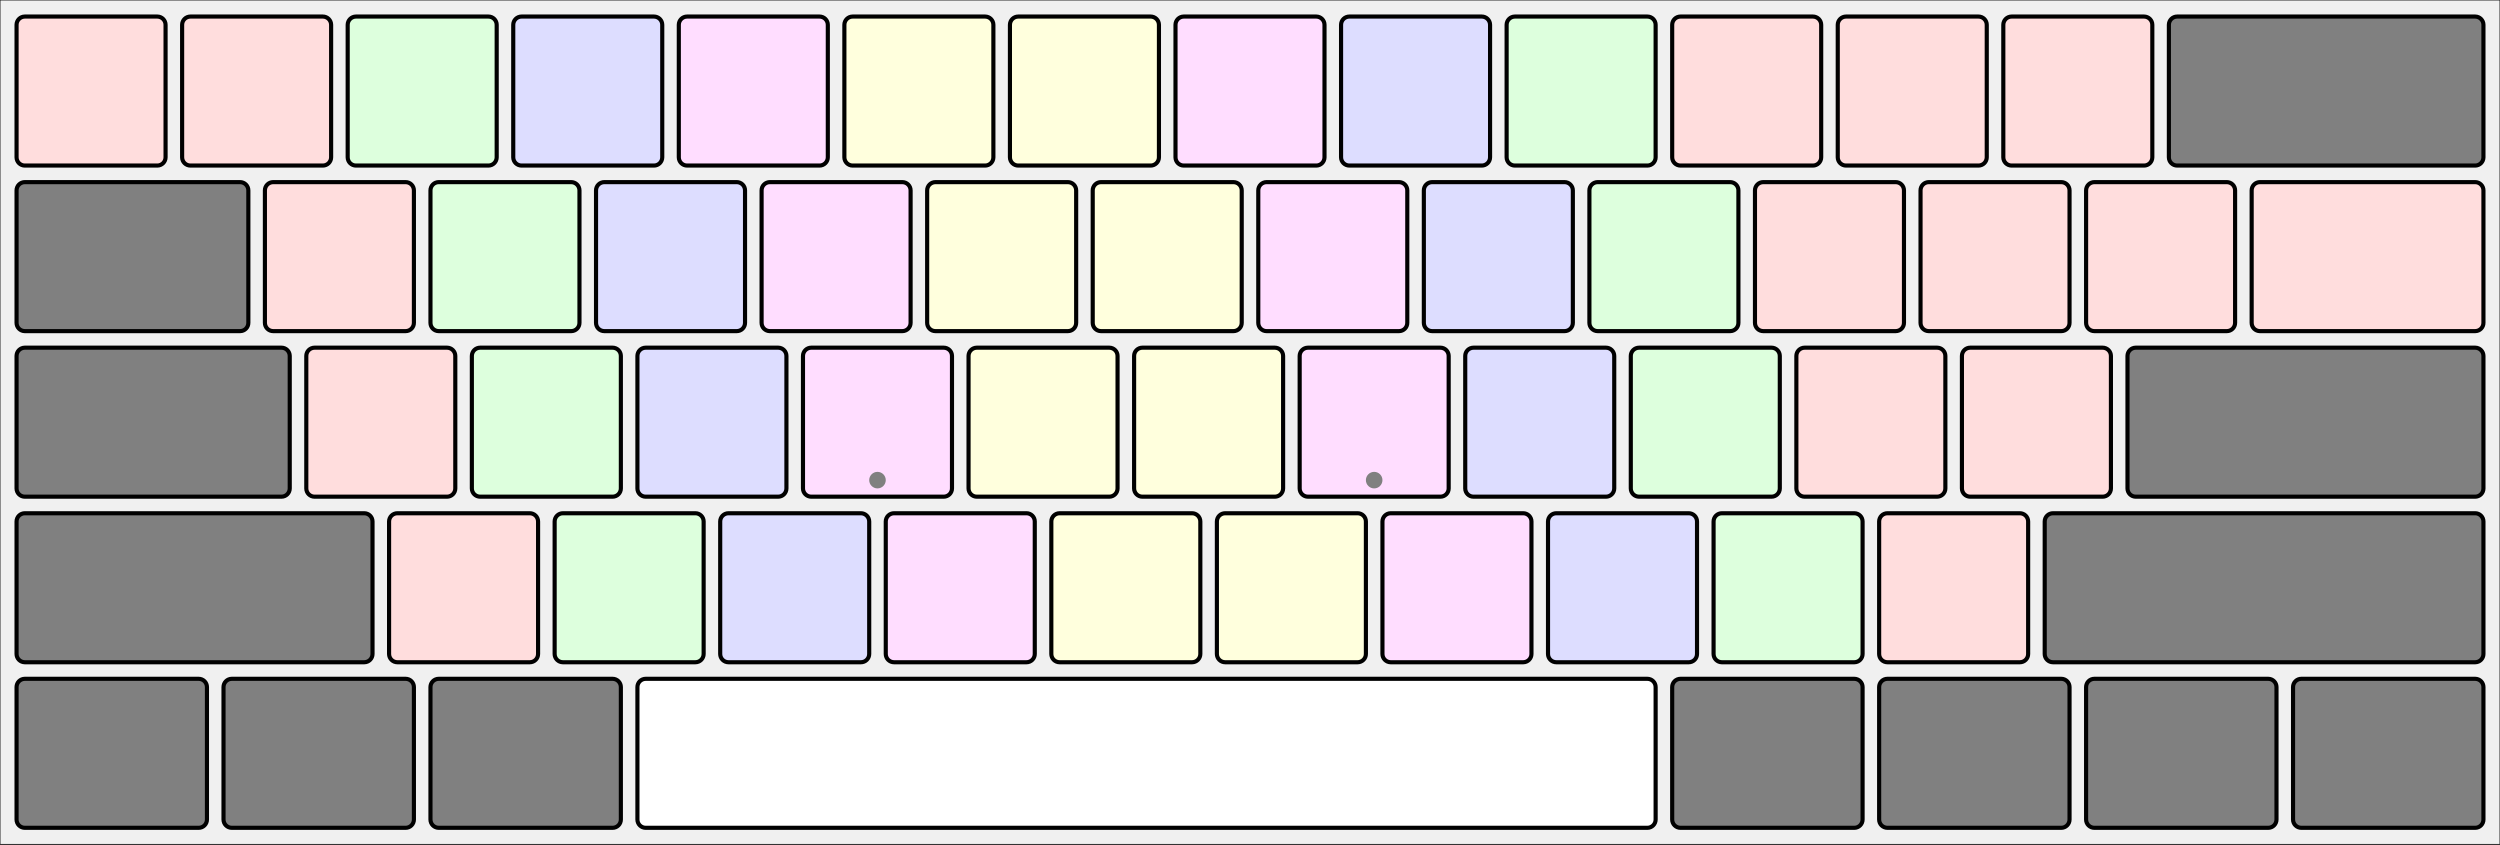
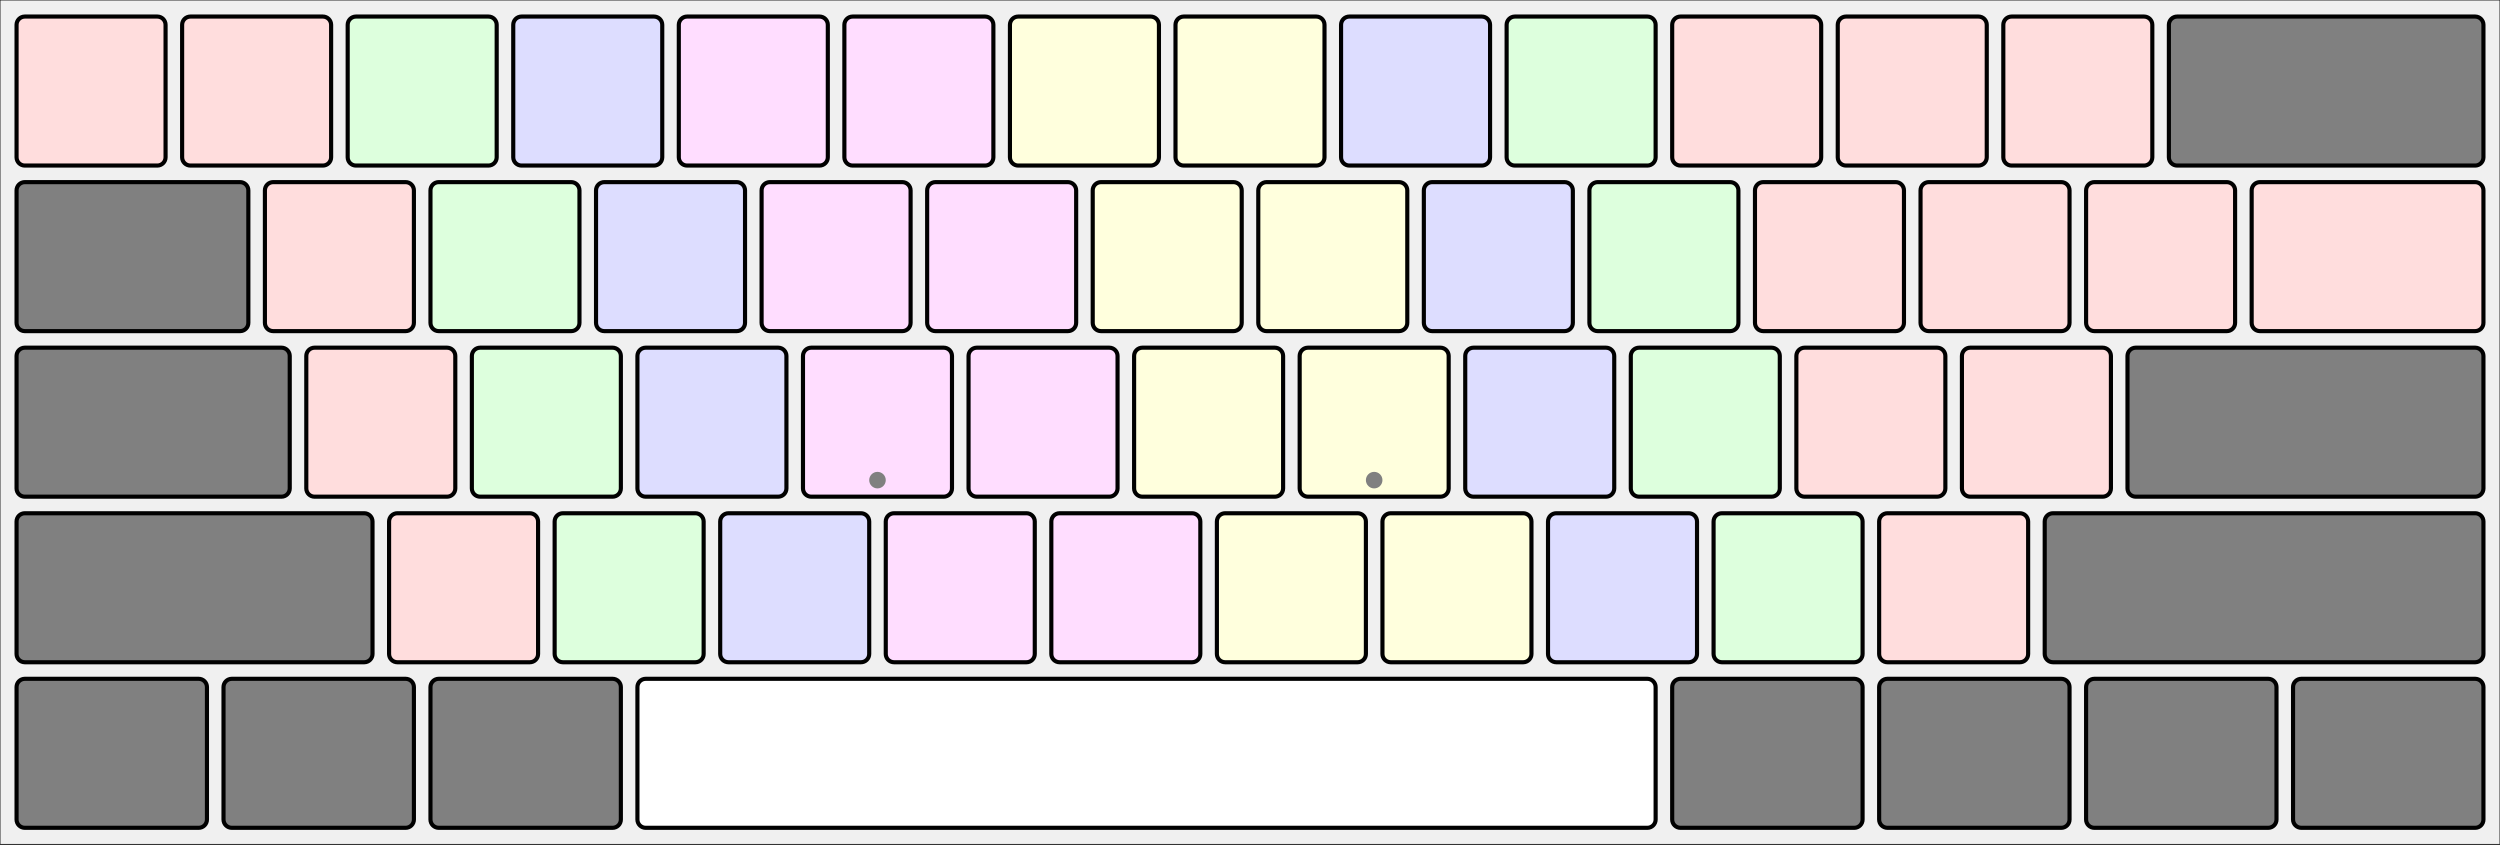
<svg xmlns="http://www.w3.org/2000/svg" xmlns:xlink="http://www.w3.org/1999/xlink" viewBox="0 0 302 102" id="svg2" version="1.1" width="302mm" height="102mm">
  <style type="text/css">
    .btn {
      /* fill: #fff; */
      stroke: #000;
      stroke-width:0.5;
    }
    text { fill: #000; }
-     .f1 { fill: #fdd; }
-     .f2 { fill: #dfd; }
-     .f3 { fill: #ddf; }
-     .f4 { fill: #fdf; }
-     .f5 { fill: #ffd; }
-     .fs { fill: #fff; }
+     .fl1 { fill: #fdd; }
+     .fl2 { fill: #dfd; }
+     .fl3 { fill: #ddf; }
+     .fl4 { fill: #fdf; }
+     .fr1 { fill: #fdd; }
+     .fr2 { fill: #dfd; }
+     .fr3 { fill: #ddf; }
+     .fr4 { fill: #ffd; }
+     .f5 { fill: #fff; }
    .btnGray {
      fill: gray;
      stroke: #000;
      stroke-width:0.5;
    }
  </style>
  <defs id="defs">
    <rect id="box1.00" x="1" y="1" rx="1" ry="1" width="18" height="18" class="btn" />
    <rect id="box1.50" x="1" y="1" rx="1" ry="1" width="28" height="18" class="btn" />
    <rect id="box6.25" x="1" y="1" rx="1" ry="1" width="123" height="18" class="btn" />
    <rect id="boX1.25" x="1" y="1" rx="1" ry="1" width="23" height="18" class="btnGray" />
    <rect id="boX1.50" x="1" y="1" rx="1" ry="1" width="28" height="18" class="btnGray" />
    <rect id="boX1.75" x="1" y="1" rx="1" ry="1" width="33" height="18" class="btnGray" />
    <rect id="boX2.00" x="1" y="1" rx="1" ry="1" width="38" height="18" class="btnGray" />
    <rect id="boX2.25" x="1" y="1" rx="1" ry="1" width="43" height="18" class="btnGray" />
    <rect id="boX2.75" x="1" y="1" rx="1" ry="1" width="53" height="18" class="btnGray" />
    <circle id="mark" cx="10" cy="17" r="1" style="fill:gray;stroke:none;stroke-width:0.5" />
    <g id="kc_49">
      <use xlink:href="#box1.00" />_</g>
    <g id="kc_10">
      <use xlink:href="#box1.00" />_</g>
    <g id="kc_11">
      <use xlink:href="#box1.00" />_</g>
    <g id="kc_12">
      <use xlink:href="#box1.00" />_</g>
    <g id="kc_13">
      <use xlink:href="#box1.00" />_</g>
    <g id="kc_14">
      <use xlink:href="#box1.00" />_</g>
    <g id="kc_15">
      <use xlink:href="#box1.00" />_</g>
    <g id="kc_16">
      <use xlink:href="#box1.00" />_</g>
    <g id="kc_17">
      <use xlink:href="#box1.00" />_</g>
    <g id="kc_18">
      <use xlink:href="#box1.00" />_</g>
    <g id="kc_19">
      <use xlink:href="#box1.00" />_</g>
    <g id="kc_19">
      <use xlink:href="#box1.00" />_</g>
    <g id="kc_20">
      <use xlink:href="#box1.00" />_</g>
    <g id="kc_21">
      <use xlink:href="#box1.00" />_</g>
    <g id="kc_22">
      <use xlink:href="#boX2.00" />
    </g>
    <g id="kc_23">
      <use xlink:href="#boX1.50" />
    </g>
    <g id="kc_24">
      <use xlink:href="#box1.00" />_</g>
    <g id="kc_25">
      <use xlink:href="#box1.00" />_</g>
    <g id="kc_26">
      <use xlink:href="#box1.00" />_</g>
    <g id="kc_27">
      <use xlink:href="#box1.00" />_</g>
    <g id="kc_28">
      <use xlink:href="#box1.00" />_</g>
    <g id="kc_29">
      <use xlink:href="#box1.00" />_</g>
    <g id="kc_30">
      <use xlink:href="#box1.00" />_</g>
    <g id="kc_31">
      <use xlink:href="#box1.00" />_</g>
    <g id="kc_32">
      <use xlink:href="#box1.00" />_</g>
    <g id="kc_33">
      <use xlink:href="#box1.00" />_</g>
    <g id="kc_34">
      <use xlink:href="#box1.00" />_</g>
    <g id="kc_35">
      <use xlink:href="#box1.00" />_</g>
    <g id="kc_51">
      <use xlink:href="#box1.50" />_</g>
    <g id="kc_66">
      <use xlink:href="#boX1.75" />
    </g>
    <g id="kc_38">
      <use xlink:href="#box1.00" />_</g>
    <g id="kc_39">
      <use xlink:href="#box1.00" />_</g>
    <g id="kc_40">
      <use xlink:href="#box1.00" />_</g>
    <g id="kc_41">
      <use xlink:href="#box1.00" />_<use xlink:href="#mark" />
    </g>
    <g id="kc_42">
      <use xlink:href="#box1.00" />_</g>
    <g id="kc_43">
      <use xlink:href="#box1.00" />_</g>
    <g id="kc_44">
      <use xlink:href="#box1.00" />_<use xlink:href="#mark" />
    </g>
    <g id="kc_45">
      <use xlink:href="#box1.00" />_</g>
    <g id="kc_46">
      <use xlink:href="#box1.00" />_</g>
    <g id="kc_47">
      <use xlink:href="#box1.00" />_</g>
    <g id="kc_48">
      <use xlink:href="#box1.00" />_</g>
    <g id="kc_36">
      <use xlink:href="#boX2.25" />
    </g>
    <g id="kc_50">
      <use xlink:href="#boX2.25" />
    </g>
    <g id="kc_52">
      <use xlink:href="#box1.00" />_</g>
    <g id="kc_53">
      <use xlink:href="#box1.00" />_</g>
    <g id="kc_54">
      <use xlink:href="#box1.00" />_</g>
    <g id="kc_55">
      <use xlink:href="#box1.00" />_</g>
    <g id="kc_56">
      <use xlink:href="#box1.00" />_</g>
    <g id="kc_57">
      <use xlink:href="#box1.00" />_</g>
    <g id="kc_58">
      <use xlink:href="#box1.00" />_</g>
    <g id="kc_59">
      <use xlink:href="#box1.00" />_</g>
    <g id="kc_60">
      <use xlink:href="#box1.00" />_</g>
    <g id="kc_61">
      <use xlink:href="#box1.00" />_</g>
    <g id="kc_62">
      <use xlink:href="#boX2.75" />
    </g>
    <g id="kc_37">
      <use xlink:href="#boX1.25" />
    </g>
    <g id="kc_133">
      <use xlink:href="#boX1.25" />
    </g>
    <g id="kc_64">
      <use xlink:href="#boX1.25" />
    </g>
    <g id="kc_65">
      <use xlink:href="#box6.25" />
    </g>
    <g id="kc_108">
      <use xlink:href="#boX1.25" />
    </g>
    <g id="kc_134">
      <use xlink:href="#boX1.25" />
    </g>
    <g id="kc_135">
      <use xlink:href="#boX1.25" />
    </g>
    <g id="kc_105">
      <use xlink:href="#boX1.25" />
    </g>
  </defs>
  <rect width="100%" height="100%" style="fill:none;stroke:#000000;stroke-width:0.1" />
  <g transform="translate(1,1)">
-     <use xlink:href="#kc_49" x="0" y="0" class="f1" />
-     <use xlink:href="#kc_10" x="20" y="0" class="f1" />
-     <use xlink:href="#kc_11" x="40" y="0" class="f2" />
-     <use xlink:href="#kc_12" x="60" y="0" class="f3" />
-     <use xlink:href="#kc_13" x="80" y="0" class="f4" />
-     <use xlink:href="#kc_14" x="100" y="0" class="f5" />
-     <use xlink:href="#kc_15" x="120" y="0" class="f5" />
-     <use xlink:href="#kc_16" x="140" y="0" class="f4" />
-     <use xlink:href="#kc_17" x="160" y="0" class="f3" />
-     <use xlink:href="#kc_18" x="180" y="0" class="f2" />
-     <use xlink:href="#kc_19" x="200" y="0" class="f1" />
-     <use xlink:href="#kc_20" x="220" y="0" class="f1" />
-     <use xlink:href="#kc_21" x="240" y="0" class="f1" />
+     <use xlink:href="#kc_49" x="0" y="0" class="fl1" />
+     <use xlink:href="#kc_10" x="20" y="0" class="fl1" />
+     <use xlink:href="#kc_11" x="40" y="0" class="fl2" />
+     <use xlink:href="#kc_12" x="60" y="0" class="fl3" />
+     <use xlink:href="#kc_13" x="80" y="0" class="fl4" />
+     <use xlink:href="#kc_14" x="100" y="0" class="fl4" />
+     <use xlink:href="#kc_15" x="120" y="0" class="fr4" />
+     <use xlink:href="#kc_16" x="140" y="0" class="fr4" />
+     <use xlink:href="#kc_17" x="160" y="0" class="fr3" />
+     <use xlink:href="#kc_18" x="180" y="0" class="fr2" />
+     <use xlink:href="#kc_19" x="200" y="0" class="fr1" />
+     <use xlink:href="#kc_20" x="220" y="0" class="fr1" />
+     <use xlink:href="#kc_21" x="240" y="0" class="fr1" />
    <use xlink:href="#kc_22" x="260" y="0" />
    <use xlink:href="#kc_23" x="0" y="20" />
-     <use xlink:href="#kc_24" x="30" y="20" class="f1" />
-     <use xlink:href="#kc_25" x="50" y="20" class="f2" />
-     <use xlink:href="#kc_26" x="70" y="20" class="f3" />
-     <use xlink:href="#kc_27" x="90" y="20" class="f4" />
-     <use xlink:href="#kc_28" x="110" y="20" class="f5" />
-     <use xlink:href="#kc_29" x="130" y="20" class="f5" />
-     <use xlink:href="#kc_30" x="150" y="20" class="f4" />
-     <use xlink:href="#kc_31" x="170" y="20" class="f3" />
-     <use xlink:href="#kc_32" x="190" y="20" class="f2" />
-     <use xlink:href="#kc_33" x="210" y="20" class="f1" />
-     <use xlink:href="#kc_34" x="230" y="20" class="f1" />
-     <use xlink:href="#kc_35" x="250" y="20" class="f1" />
-     <use xlink:href="#kc_51" x="270" y="20" class="f1" />
+     <use xlink:href="#kc_24" x="30" y="20" class="fl1" />
+     <use xlink:href="#kc_25" x="50" y="20" class="fl2" />
+     <use xlink:href="#kc_26" x="70" y="20" class="fl3" />
+     <use xlink:href="#kc_27" x="90" y="20" class="fl4" />
+     <use xlink:href="#kc_28" x="110" y="20" class="fl4" />
+     <use xlink:href="#kc_29" x="130" y="20" class="fr4" />
+     <use xlink:href="#kc_30" x="150" y="20" class="fr4" />
+     <use xlink:href="#kc_31" x="170" y="20" class="fr3" />
+     <use xlink:href="#kc_32" x="190" y="20" class="fr2" />
+     <use xlink:href="#kc_33" x="210" y="20" class="fr1" />
+     <use xlink:href="#kc_34" x="230" y="20" class="fr1" />
+     <use xlink:href="#kc_35" x="250" y="20" class="fr1" />
+     <use xlink:href="#kc_51" x="270" y="20" class="fr1" />
    <use xlink:href="#kc_66" x="0" y="40" />
-     <use xlink:href="#kc_38" x="35" y="40" class="f1" />
-     <use xlink:href="#kc_39" x="55" y="40" class="f2" />
-     <use xlink:href="#kc_40" x="75" y="40" class="f3" />
-     <use xlink:href="#kc_41" x="95" y="40" class="f4" />
-     <use xlink:href="#kc_42" x="115" y="40" class="f5" />
-     <use xlink:href="#kc_43" x="135" y="40" class="f5" />
-     <use xlink:href="#kc_44" x="155" y="40" class="f4" />
-     <use xlink:href="#kc_45" x="175" y="40" class="f3" />
-     <use xlink:href="#kc_46" x="195" y="40" class="f2" />
-     <use xlink:href="#kc_47" x="215" y="40" class="f1" />
-     <use xlink:href="#kc_48" x="235" y="40" class="f1" />
+     <use xlink:href="#kc_38" x="35" y="40" class="fl1" />
+     <use xlink:href="#kc_39" x="55" y="40" class="fl2" />
+     <use xlink:href="#kc_40" x="75" y="40" class="fl3" />
+     <use xlink:href="#kc_41" x="95" y="40" class="fl4" />
+     <use xlink:href="#kc_42" x="115" y="40" class="fl4" />
+     <use xlink:href="#kc_43" x="135" y="40" class="fr4" />
+     <use xlink:href="#kc_44" x="155" y="40" class="fr4" />
+     <use xlink:href="#kc_45" x="175" y="40" class="fr3" />
+     <use xlink:href="#kc_46" x="195" y="40" class="fr2" />
+     <use xlink:href="#kc_47" x="215" y="40" class="fr1" />
+     <use xlink:href="#kc_48" x="235" y="40" class="fr1" />
    <use xlink:href="#kc_36" x="255" y="40" />
    <use xlink:href="#kc_50" x="0" y="60" />
-     <use xlink:href="#kc_52" x="45" y="60" class="f1" />
-     <use xlink:href="#kc_53" x="65" y="60" class="f2" />
-     <use xlink:href="#kc_54" x="85" y="60" class="f3" />
-     <use xlink:href="#kc_55" x="105" y="60" class="f4" />
-     <use xlink:href="#kc_56" x="125" y="60" class="f5" />
-     <use xlink:href="#kc_57" x="145" y="60" class="f5" />
-     <use xlink:href="#kc_58" x="165" y="60" class="f4" />
-     <use xlink:href="#kc_59" x="185" y="60" class="f3" />
-     <use xlink:href="#kc_60" x="205" y="60" class="f2" />
-     <use xlink:href="#kc_61" x="225" y="60" class="f1" />
+     <use xlink:href="#kc_52" x="45" y="60" class="fl1" />
+     <use xlink:href="#kc_53" x="65" y="60" class="fl2" />
+     <use xlink:href="#kc_54" x="85" y="60" class="fl3" />
+     <use xlink:href="#kc_55" x="105" y="60" class="fl4" />
+     <use xlink:href="#kc_56" x="125" y="60" class="fl4" />
+     <use xlink:href="#kc_57" x="145" y="60" class="fr4" />
+     <use xlink:href="#kc_58" x="165" y="60" class="fr4" />
+     <use xlink:href="#kc_59" x="185" y="60" class="fr3" />
+     <use xlink:href="#kc_60" x="205" y="60" class="fr2" />
+     <use xlink:href="#kc_61" x="225" y="60" class="fr1" />
    <use xlink:href="#kc_62" x="245" y="60" />
    <use xlink:href="#kc_37" x="0" y="80" />
    <use xlink:href="#kc_133" x="25" y="80" />
    <use xlink:href="#kc_64" x="50" y="80" />
-     <use xlink:href="#kc_65" x="75" y="80" class="fs" />
+     <use xlink:href="#kc_65" x="75" y="80" class="f5" />
    <use xlink:href="#kc_108" x="200" y="80" />
    <use xlink:href="#kc_134" x="225" y="80" />
    <use xlink:href="#kc_135" x="250" y="80" />
    <use xlink:href="#kc_105" x="275" y="80" />
  </g>
</svg>
